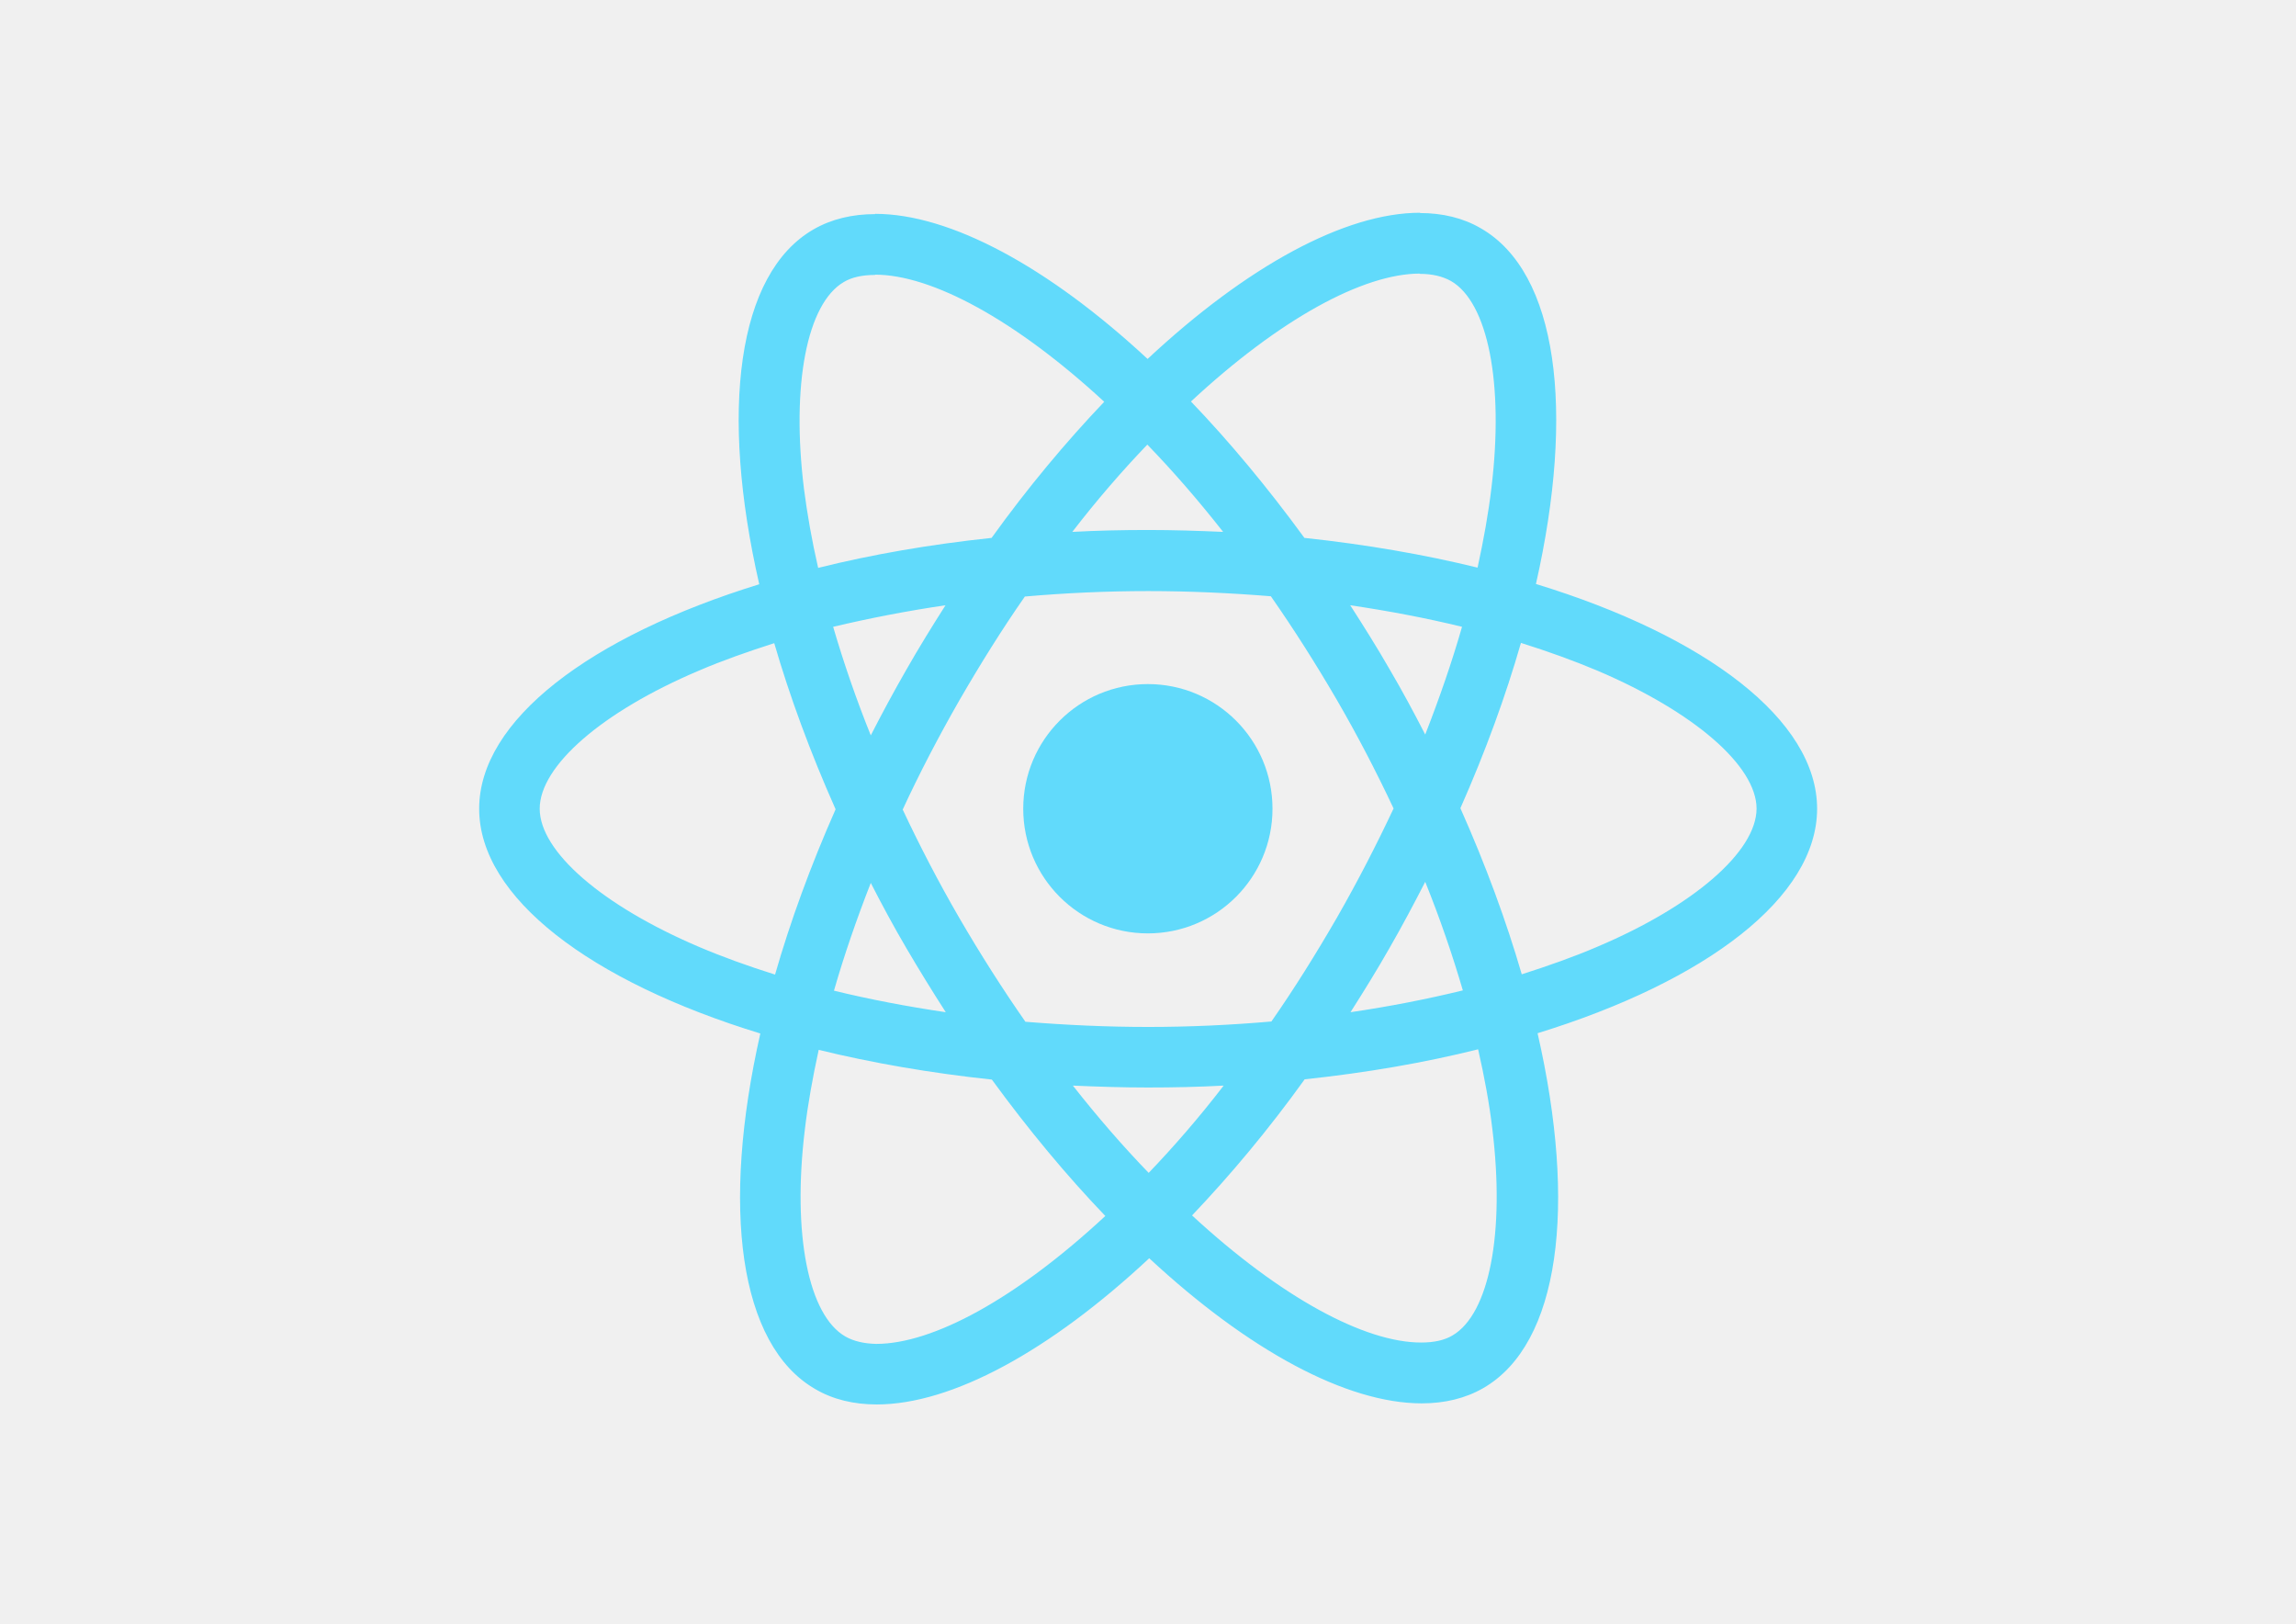
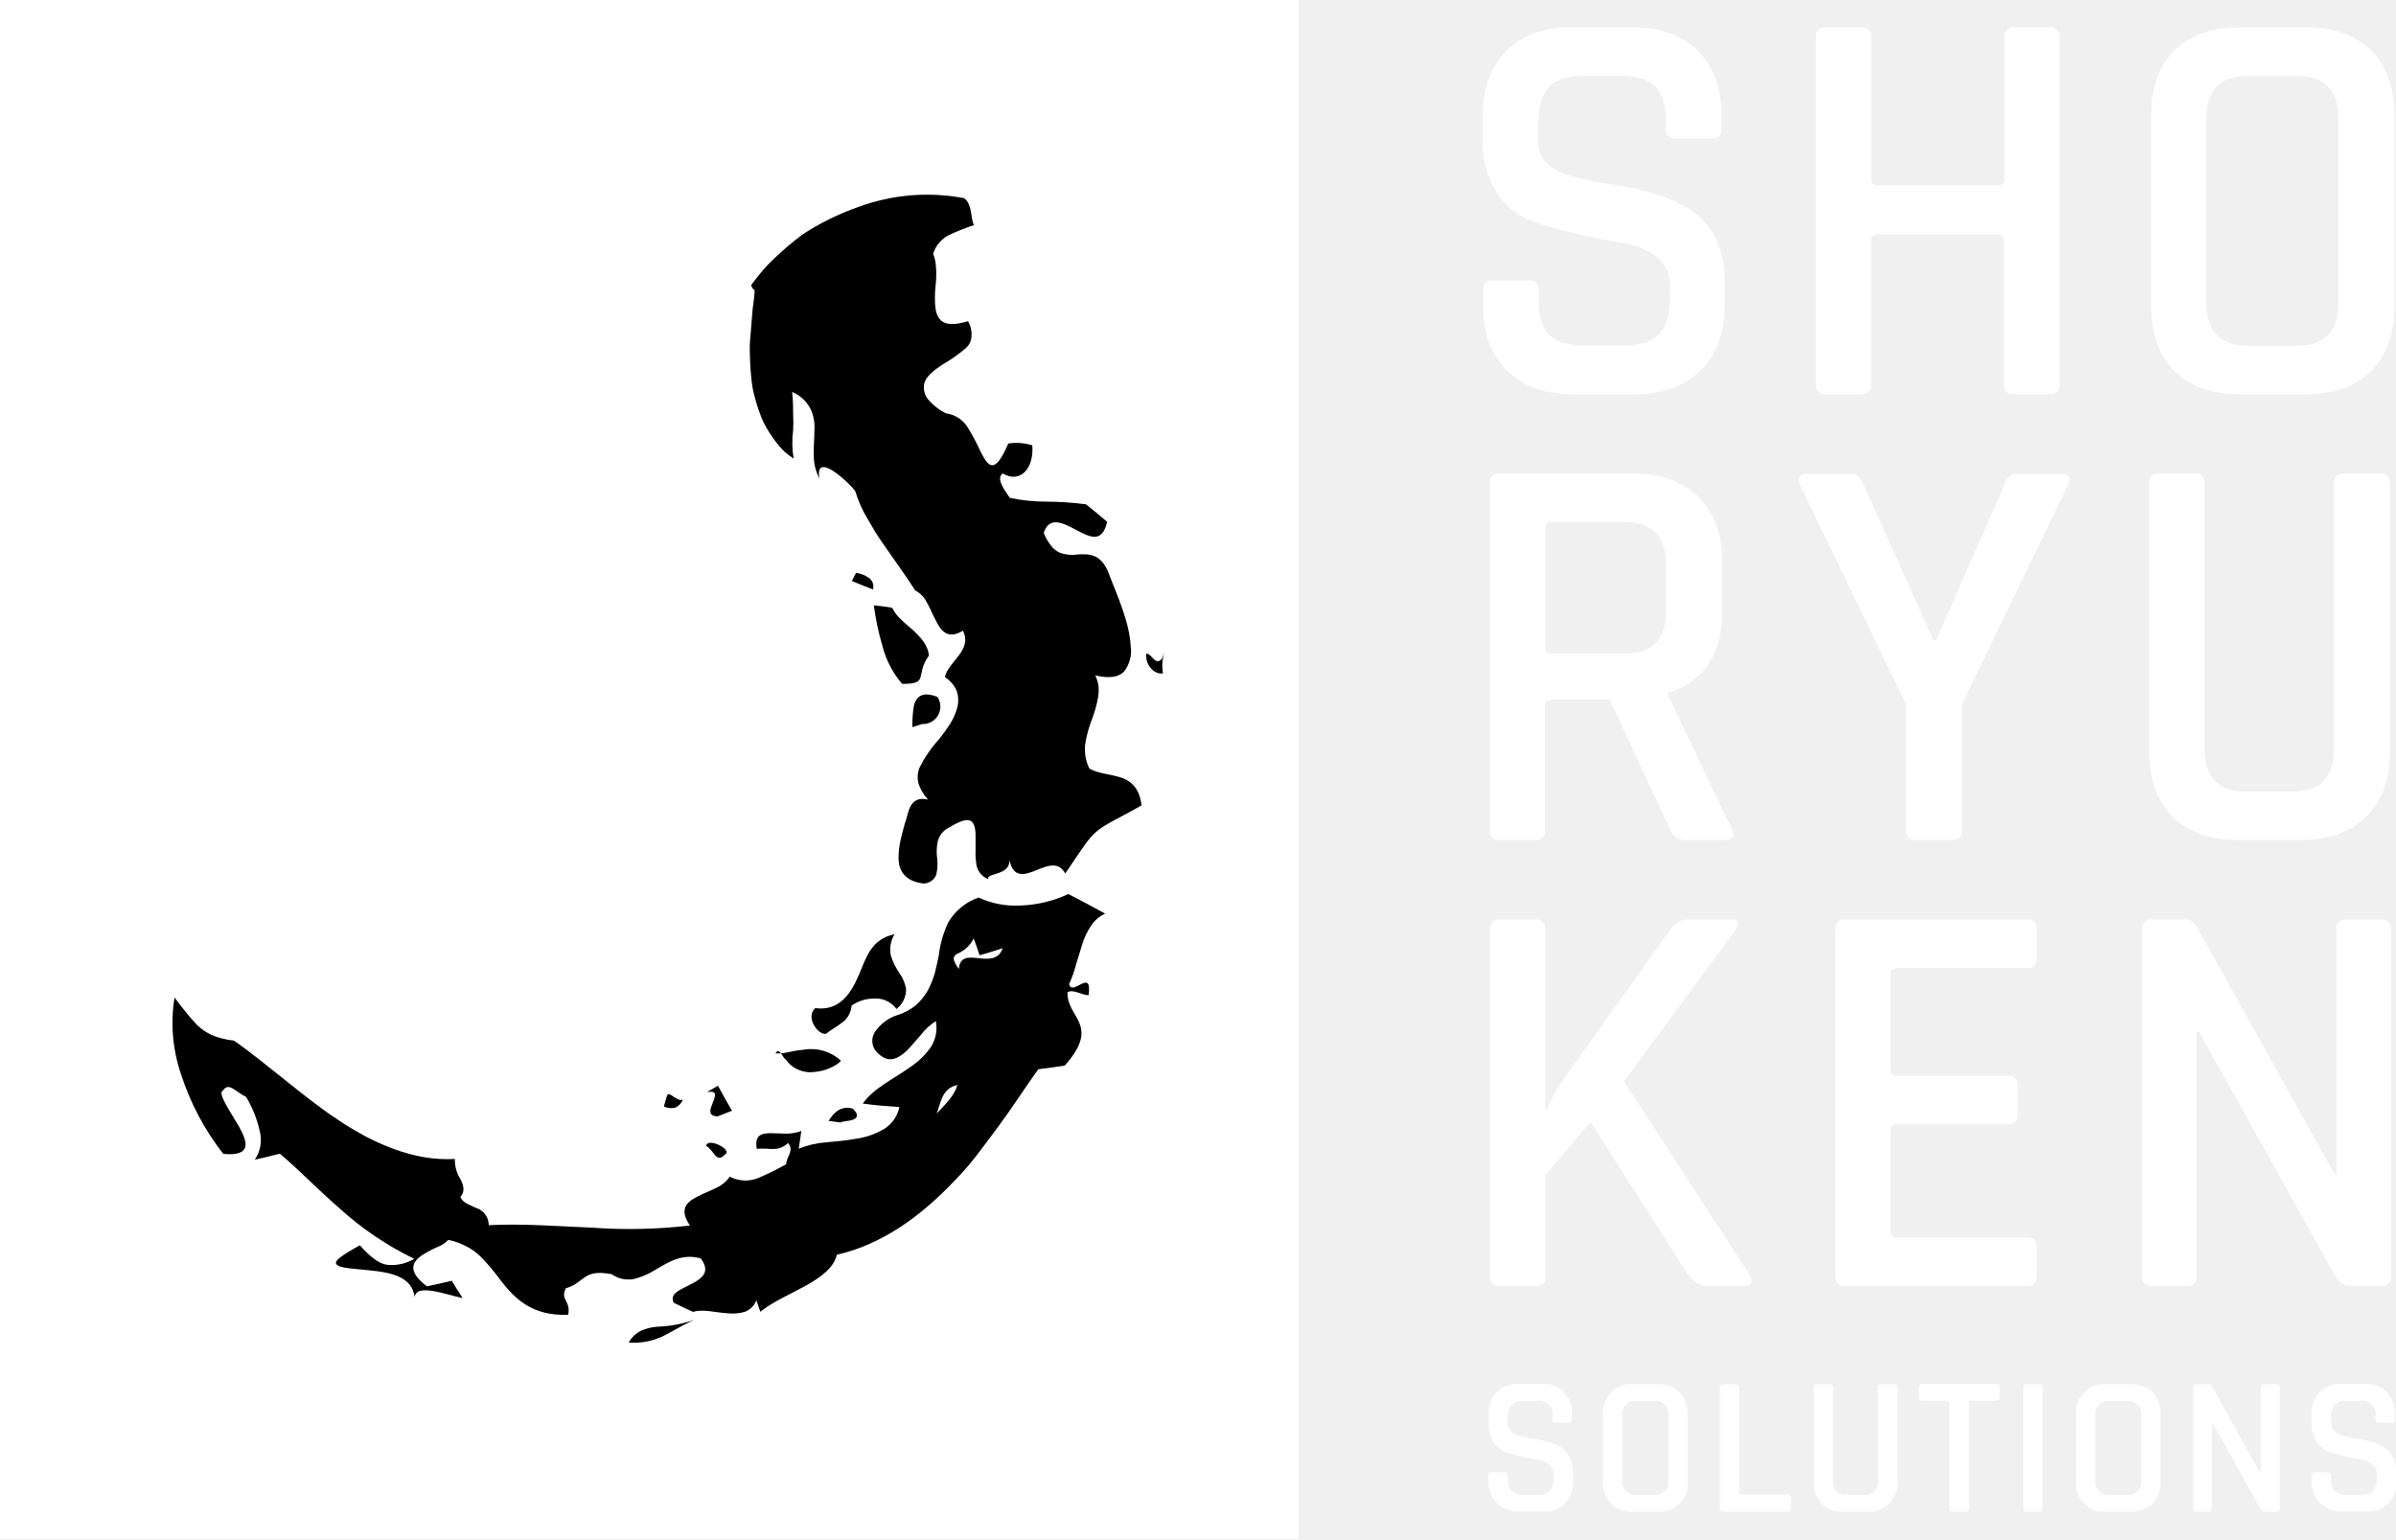
- <svg xmlns="http://www.w3.org/2000/svg" viewBox="0 0 841.9 595.3">
-   <g fill="#61DAFB">
-     <path d="M666.3 296.5c0-32.5-40.7-63.3-103.1-82.4 14.4-63.6 8-114.2-20.2-130.4-6.5-3.8-14.1-5.6-22.4-5.6v22.3c4.6 0 8.3.9 11.4 2.6 13.6 7.8 19.5 37.5 14.9 75.7-1.1 9.4-2.9 19.3-5.1 29.4-19.6-4.8-41-8.5-63.5-10.9-13.5-18.5-27.5-35.3-41.6-50 32.6-30.3 63.2-46.9 84-46.9V78c-27.5 0-63.5 19.6-99.9 53.6-36.4-33.8-72.4-53.2-99.9-53.2v22.3c20.7 0 51.4 16.5 84 46.6-14 14.7-28 31.4-41.3 49.9-22.6 2.4-44 6.1-63.6 11-2.3-10-4-19.7-5.2-29-4.7-38.2 1.1-67.9 14.6-75.8 3-1.8 6.9-2.6 11.5-2.6V78.5c-8.4 0-16 1.8-22.6 5.6-28.1 16.2-34.4 66.7-19.9 130.1-62.2 19.2-102.7 49.9-102.7 82.3 0 32.5 40.7 63.3 103.1 82.4-14.4 63.6-8 114.2 20.2 130.4 6.5 3.8 14.1 5.6 22.5 5.6 27.5 0 63.5-19.6 99.9-53.6 36.4 33.8 72.4 53.2 99.9 53.2 8.4 0 16-1.8 22.6-5.6 28.1-16.2 34.4-66.7 19.9-130.1 62-19.1 102.5-49.9 102.5-82.3zm-130.2-66.7c-3.7 12.9-8.3 26.2-13.5 39.5-4.1-8-8.4-16-13.1-24-4.6-8-9.5-15.8-14.4-23.4 14.2 2.1 27.9 4.7 41 7.9zm-45.8 106.5c-7.8 13.5-15.8 26.3-24.1 38.2-14.9 1.3-30 2-45.2 2-15.1 0-30.2-.7-45-1.9-8.3-11.9-16.4-24.6-24.2-38-7.6-13.1-14.5-26.4-20.8-39.8 6.2-13.4 13.2-26.8 20.7-39.9 7.8-13.5 15.8-26.3 24.1-38.2 14.9-1.3 30-2 45.2-2 15.1 0 30.2.7 45 1.9 8.3 11.9 16.4 24.6 24.2 38 7.6 13.1 14.5 26.4 20.8 39.8-6.3 13.4-13.2 26.8-20.7 39.9zm32.3-13c5.4 13.4 10 26.8 13.8 39.8-13.1 3.2-26.9 5.9-41.2 8 4.9-7.7 9.8-15.6 14.4-23.7 4.6-8 8.9-16.1 13-24.1zM421.2 430c-9.3-9.6-18.6-20.3-27.8-32 9 .4 18.2.7 27.5.7 9.4 0 18.7-.2 27.8-.7-9 11.7-18.3 22.4-27.5 32zm-74.4-58.9c-14.2-2.1-27.9-4.7-41-7.9 3.7-12.9 8.3-26.2 13.5-39.5 4.1 8 8.4 16 13.1 24 4.7 8 9.5 15.8 14.4 23.4zM420.7 163c9.3 9.6 18.6 20.3 27.8 32-9-.4-18.2-.7-27.5-.7-9.4 0-18.7.2-27.8.7 9-11.7 18.3-22.4 27.5-32zm-74 58.9c-4.9 7.7-9.8 15.6-14.4 23.7-4.6 8-8.9 16-13 24-5.4-13.4-10-26.8-13.8-39.8 13.1-3.1 26.9-5.8 41.2-7.9zm-90.5 125.2c-35.4-15.1-58.3-34.9-58.3-50.6 0-15.7 22.9-35.6 58.3-50.6 8.6-3.7 18-7 27.7-10.1 5.7 19.6 13.2 40 22.5 60.9-9.2 20.8-16.6 41.1-22.2 60.6-9.9-3.1-19.3-6.5-28-10.2zM310 490c-13.6-7.8-19.5-37.5-14.9-75.7 1.1-9.4 2.9-19.3 5.1-29.4 19.6 4.8 41 8.5 63.5 10.9 13.5 18.5 27.5 35.3 41.6 50-32.6 30.3-63.2 46.9-84 46.9-4.5-.1-8.3-1-11.3-2.7zm237.2-76.2c4.7 38.2-1.1 67.9-14.6 75.8-3 1.8-6.9 2.6-11.5 2.6-20.7 0-51.4-16.5-84-46.6 14-14.7 28-31.4 41.3-49.9 22.6-2.4 44-6.1 63.6-11 2.3 10.1 4.1 19.8 5.2 29.1zm38.5-66.7c-8.6 3.7-18 7-27.7 10.1-5.7-19.6-13.2-40-22.5-60.9 9.2-20.8 16.6-41.1 22.2-60.6 9.9 3.1 19.3 6.5 28.1 10.2 35.4 15.1 58.3 34.9 58.3 50.6-.1 15.7-23 35.6-58.4 50.6zM320.8 78.4z" />
-     <circle cx="420.9" cy="296.5" r="45.7" />
-     <path d="M520.5 78.1z" />
+ <svg xmlns="http://www.w3.org/2000/svg" viewBox="0 0 340.33 218.65">
+   <defs>
+     <style>.cls-1{fill:#fff;}</style>
+   </defs>
+   <g id="Layer_2" data-name="Layer 2">
+     <g id="Content">
+       <g id="Final">
+         <g id="With_Title" data-name="With Title">
+           <g id="Black_BG" data-name="Black BG">
+             <g id="Components">
+               <path class="cls-1" d="M210.66,43.33v-2.1A1.22,1.22,0,0,1,212,39.85h5.18a1.22,1.22,0,0,1,1.38,1.38v1.45q0,3.41,1.5,4.9t5,1.5h5.59q3.48,0,5-1.58c1-1,1.54-2.76,1.54-5.14V40.5a4.83,4.83,0,0,0-2-4.09,10.53,10.53,0,0,0-4.89-1.94q-2.93-.45-6.4-1.26a56.8,56.8,0,0,1-6.39-1.86,9.94,9.94,0,0,1-4.9-4,12.89,12.89,0,0,1-2-7.45v-3.4c0-3.93,1.12-7,3.36-9.27s5.33-3.36,9.27-3.36h8.59c4,0,7.11,1.13,9.35,3.36s3.36,5.34,3.36,9.27v1.79a1.22,1.22,0,0,1-1.38,1.37H238a1.22,1.22,0,0,1-1.38-1.37V17.26q0-3.48-1.5-5t-5-1.49h-5.11q-3.48,0-5,1.57c-1,1.06-1.5,2.85-1.5,5.39v2.51c0,2.43,1.75,4.07,5.26,4.94q2.35.57,5.14,1a42.94,42.94,0,0,1,5.63,1.21,23.59,23.59,0,0,1,5.18,2.15,9.89,9.89,0,0,1,3.8,4,13.66,13.66,0,0,1,1.46,6.59v3.16q0,5.91-3.36,9.27T232.44,56h-9.07q-5.91,0-9.31-3.36T210.66,43.33Z" />
+               <path class="cls-1" d="M264.42,56h-5.1a1.22,1.22,0,0,1-1.38-1.37V5.28a1.22,1.22,0,0,1,1.38-1.38h5.1a1.22,1.22,0,0,1,1.38,1.38V25.52c0,.54.32.81,1,.81h17.08a.72.72,0,0,0,.81-.81V5.28A1.22,1.22,0,0,1,286,3.9h5.18a1.21,1.21,0,0,1,1.37,1.38V54.59A1.21,1.21,0,0,1,291.22,56H286a1.22,1.22,0,0,1-1.38-1.37V34.1a.72.72,0,0,0-.81-.81H266.77c-.65,0-1,.27-1,.81V54.59A1.22,1.22,0,0,1,264.42,56Z" />
+               <path class="cls-1" d="M327.49,56H318.1q-6,0-9.27-3.32t-3.28-9.23v-27q0-6,3.28-9.27T318.1,3.9h9.39q6,0,9.31,3.28t3.32,9.27v27q0,5.91-3.32,9.23T327.49,56Zm-8.26-6.88h7q5.91,0,5.91-6V16.78c0-4-2-6-5.91-6h-7c-3.89,0-5.83,2-5.83,6V43.09Q313.4,49.08,319.23,49.08Z" />
+               <path class="cls-1" d="M218.11,119.32H213a1.21,1.21,0,0,1-1.37-1.37V68.64A1.21,1.21,0,0,1,213,67.26h19c3.94,0,7,1.13,9.27,3.36s3.36,5.34,3.36,9.27v6.8q0,9.32-7.69,11.74v.33l9,18.94q.88,1.62-1,1.62h-5A2.41,2.41,0,0,1,237.3,118l-8.66-18.63h-8.18c-.65,0-1,.28-1,.81V118A1.22,1.22,0,0,1,218.11,119.32Zm2.27-26.47h10.28q6,0,6-5.91v-6.8c0-4-2-6-6-6H220.38c-.6,0-.89.27-.89.81V92C219.49,92.58,219.78,92.85,220.38,92.85Z" />
+               <path class="cls-1" d="M277.29,119.32h-5.18a1.22,1.22,0,0,1-1.38-1.37v-17.9L255.6,68.72a.91.91,0,0,1,0-1,1.07,1.07,0,0,1,.89-.41H263q1.05,0,1.62,1.38l10,22.26H275l9.79-22.26q.49-1.38,1.62-1.38h6.48a1.06,1.06,0,0,1,.93.41,1,1,0,0,1,0,1l-15.14,31.33V118A1.22,1.22,0,0,1,277.29,119.32Z" />
+               <path class="cls-1" d="M332.91,67.26H338c1,0,1.46.44,1.46,1.3v38.21q0,5.91-3.36,9.23t-9.27,3.32h-9q-5.91,0-9.23-3.32t-3.32-9.23V68.64a1.22,1.22,0,0,1,1.38-1.38h5.1a1.22,1.22,0,0,1,1.38,1.38v37.81q0,6,5.83,6h6.64c3.93,0,5.91-2,5.91-6V68.64A1.21,1.21,0,0,1,332.91,67.26Z" />
+               <path class="cls-1" d="M218.11,182.68H213a1.21,1.21,0,0,1-1.37-1.37V132a1.21,1.21,0,0,1,1.37-1.37h5.1a1.21,1.21,0,0,1,1.38,1.37v25.67h.24a17.7,17.7,0,0,1,2.11-4L237.3,132a2.88,2.88,0,0,1,2.59-1.37h6c1.14,0,1.32.51.57,1.53l-15.79,21.46,17.81,27.44c.65,1.08.33,1.62-1,1.62H243a3.39,3.39,0,0,1-3.08-1.37l-14-21.94-6.39,7.53v14.41A1.22,1.22,0,0,1,218.11,182.68Z" />
+               <path class="cls-1" d="M288,182.68H262.07a1.21,1.21,0,0,1-1.37-1.37V132a1.21,1.21,0,0,1,1.37-1.37H288c.86,0,1.29.45,1.29,1.37v4.13q0,1.38-1.29,1.38H269.52c-.65,0-1,.27-1,.81V152c0,.54.32.81,1,.81h15.63c1,0,1.45.46,1.45,1.37v4.13c0,.92-.48,1.38-1.45,1.38H269.52c-.65,0-1,.27-1,.81v14.41c0,.59.32.89,1,.89H288q1.29,0,1.29,1.38v4.13C289.27,182.22,288.84,182.68,288,182.68Z" />
+               <path class="cls-1" d="M310.65,182.68h-5a1.22,1.22,0,0,1-1.38-1.37V132a1.21,1.21,0,0,1,1.38-1.37h4.53a1.83,1.83,0,0,1,1.78.89l19.6,35.21h.32V132a1.21,1.21,0,0,1,1.38-1.37h5a1.21,1.21,0,0,1,1.37,1.37v49.31a1.21,1.21,0,0,1-1.37,1.37h-4.38a2.41,2.41,0,0,1-2.1-1.29l-19.43-34.82H312v34.74A1.21,1.21,0,0,1,310.65,182.68Z" />
+               <path class="cls-1" d="M211.42,210.36v-.74a.42.42,0,0,1,.47-.48h1.81a.42.42,0,0,1,.48.48v.51a2.31,2.31,0,0,0,.52,1.7,2.36,2.36,0,0,0,1.73.52h1.94a2.4,2.4,0,0,0,1.75-.54,2.55,2.55,0,0,0,.53-1.79v-.65A1.67,1.67,0,0,0,220,208a3.76,3.76,0,0,0-1.7-.68c-.68-.1-1.42-.25-2.23-.43a21.09,21.09,0,0,1-2.22-.65,3.48,3.48,0,0,1-1.7-1.38,4.52,4.52,0,0,1-.69-2.59V201a4,4,0,0,1,4.39-4.39h3a4,4,0,0,1,4.42,4.39v.62a.42.42,0,0,1-.47.48h-1.81a.42.42,0,0,1-.48-.48v-.36A1.92,1.92,0,0,0,218.2,199h-1.77a2.31,2.31,0,0,0-1.73.55,2.69,2.69,0,0,0-.52,1.88v.87c0,.84.6,1.42,1.83,1.72.54.13,1.14.24,1.78.34a14,14,0,0,1,2,.42,8.09,8.09,0,0,1,1.8.74,3.43,3.43,0,0,1,1.33,1.41,4.92,4.92,0,0,1,.5,2.3v1.1a4,4,0,0,1-4.39,4.39h-3.15a4.41,4.41,0,0,1-3.24-1.17A4.31,4.31,0,0,1,211.42,210.36Z" />
+               <path class="cls-1" d="M235.32,214.75h-3.26a4,4,0,0,1-4.37-4.37V201a4,4,0,0,1,4.37-4.37h3.26a4.41,4.41,0,0,1,3.24,1.14,4.34,4.34,0,0,1,1.16,3.23v9.37a4,4,0,0,1-4.4,4.37Zm-2.87-2.4h2.45a1.83,1.83,0,0,0,2.06-2.08v-9.15A1.84,1.84,0,0,0,234.9,199h-2.45a1.82,1.82,0,0,0-2,2.09v9.15A1.82,1.82,0,0,0,232.45,212.35Z" />
+               <path class="cls-1" d="M253.91,214.75h-9.13a.42.42,0,0,1-.47-.48V197.12a.42.42,0,0,1,.47-.48h1.78a.42.42,0,0,1,.48.48V212c0,.18.11.28.34.28h6.53q.48,0,.48.51v1.46A.42.42,0,0,1,253.91,214.75Z" />
+               <path class="cls-1" d="M267.23,196.64H269q.51,0,.51.45v13.29a4.31,4.31,0,0,1-1.17,3.21,4.38,4.38,0,0,1-3.22,1.16H262a4,4,0,0,1-4.36-4.37V197.12a.42.42,0,0,1,.47-.48h1.78a.42.42,0,0,1,.48.48v13.15a1.81,1.81,0,0,0,2,2.08h2.31a1.83,1.83,0,0,0,2.06-2.08V197.12A.42.42,0,0,1,267.23,196.64Z" />
+               <path class="cls-1" d="M279.2,214.75h-1.78q-.51,0-.51-.48v-15c0-.19-.09-.29-.28-.29h-3.54c-.34,0-.51-.15-.51-.47v-1.44q0-.48.51-.48h10.44q.51,0,.51.48v1.44c0,.32-.17.47-.51.47H280c-.2,0-.31.1-.31.29v15A.42.42,0,0,1,279.2,214.75Z" />
+               <path class="cls-1" d="M290.12,197.12v17.15a.42.42,0,0,1-.48.48h-1.77a.42.42,0,0,1-.48-.48V197.12a.42.42,0,0,1,.48-.48h1.77A.42.42,0,0,1,290.12,197.12Z" />
+               <path class="cls-1" d="M302.51,214.75h-3.27a4,4,0,0,1-4.36-4.37V201a4,4,0,0,1,4.36-4.37h3.27a4.41,4.41,0,0,1,3.24,1.14A4.34,4.34,0,0,1,306.9,201v9.37a4.34,4.34,0,0,1-1.15,3.21A4.38,4.38,0,0,1,302.51,214.75Zm-2.87-2.4h2.45a1.83,1.83,0,0,0,2.06-2.08v-9.15a1.84,1.84,0,0,0-2.06-2.09h-2.45a1.82,1.82,0,0,0-2,2.09v9.15A1.82,1.82,0,0,0,299.64,212.35Z" />
+               <path class="cls-1" d="M313.72,214.75H312a.42.42,0,0,1-.48-.48V197.12a.42.42,0,0,1,.48-.48h1.58a.63.63,0,0,1,.62.31L321,209.2h.12V197.12a.42.42,0,0,1,.48-.48h1.74a.42.42,0,0,1,.48.48v17.15a.42.42,0,0,1-.48.48H321.8a.84.84,0,0,1-.73-.45l-6.76-12.11h-.11v12.08A.42.42,0,0,1,313.72,214.75Z" />
+               <path class="cls-1" d="M328.36,210.36v-.74a.42.42,0,0,1,.48-.48h1.8a.42.42,0,0,1,.48.48v.51a2.31,2.31,0,0,0,.52,1.7,2.39,2.39,0,0,0,1.73.52h1.95a2.37,2.37,0,0,0,1.74-.54,2.5,2.5,0,0,0,.54-1.79v-.65a1.67,1.67,0,0,0-.69-1.42,3.76,3.76,0,0,0-1.71-.68c-.67-.1-1.41-.25-2.22-.43a20.41,20.41,0,0,1-2.22-.65,3.55,3.55,0,0,1-1.71-1.38,4.52,4.52,0,0,1-.69-2.59V201a4,4,0,0,1,4.39-4.39h3a4.05,4.05,0,0,1,4.42,4.39v.62a.42.42,0,0,1-.48.48h-1.8a.42.42,0,0,1-.48-.48v-.36a1.92,1.92,0,0,0-2.25-2.26h-1.78a2.34,2.34,0,0,0-1.73.55,2.69,2.69,0,0,0-.52,1.88v.87c0,.84.61,1.42,1.83,1.72.55.13,1.14.24,1.79.34a14,14,0,0,1,2,.42,8.5,8.5,0,0,1,1.8.74,3.47,3.47,0,0,1,1.32,1.41,4.8,4.8,0,0,1,.51,2.3v1.1a4,4,0,0,1-4.39,4.39h-3.16a4.41,4.41,0,0,1-3.24-1.17A4.35,4.35,0,0,1,328.36,210.36Z" />
+               <rect class="cls-1" width="184.4" height="218.65" />
+               <path class="cls-1" d="M31.21,138.21A62.51,62.51,0,0,0,140.78,78c-8.32-15.13-21.31-22-10-52.27" />
+               <path d="M133.15,99a2.47,2.47,0,0,1-2.17,3.85l-1.38.44a15.41,15.41,0,0,1,.24-3.19C130.18,99,131,98.14,133.15,99Z" />
+               <path class="cls-1" d="M143.26,96.65c-.52,1.68-1.34.62-2.24.54-.05-.68-.16-1.36-.24-2C141.73,94.26,142.77,95.83,143.26,96.65Z" />
+               <path d="M165.05,93.57l.39-1a5.92,5.92,0,0,0-.25,3.08c-1.14.23-2.58-1.11-2.36-2.83C163.75,93,164.09,94.65,165.05,93.57Z" />
+               <path d="M139,127.5a12.48,12.48,0,0,0,6,1.13,17.34,17.34,0,0,0,6.75-1.63c1.76.9,3.49,1.83,5.23,2.79a4.56,4.56,0,0,0-2,1.71,9.73,9.73,0,0,0-1.22,2.53c-.3.95-.61,1.94-.9,2.93a17.76,17.76,0,0,1-1,2.83c.43,1.88,3.3-2.44,2.77,1.58-1,0-2.13-.89-3-.43-.05,1.86,1.06,2.92,1.66,4.32s.6,3.15-2.05,6.11c-1.27.2-2.52.37-3.76.52-1.9,2.63-3.66,5.42-5.66,8.11-1,1.38-2,2.67-3,4s-2.15,2.62-3.34,3.83c-4.64,4.91-10.26,9-16.62,10.41-.39,1.81-2.24,3.2-4.43,4.41s-4.69,2.27-6.43,3.7l-.56-1.64a2.8,2.8,0,0,1-1.65,1.64,6.13,6.13,0,0,1-2.41.21c-1.72-.09-3.55-.65-4.93-.2-.93-.4-1.86-.87-2.76-1.3-.65-1.38,1.08-1.89,2.56-2.68s2.73-1.71,1.28-3.62c-2.67-.73-4.54.51-6.49,1.65a10.5,10.5,0,0,1-3,1.28,4.17,4.17,0,0,1-3.17-.69c-4.2-.77-3.75,1.23-6.5,2-.84,1.7.75,1.76.33,3.77-5.17.2-7.58-2.33-9.52-4.8a29.67,29.67,0,0,0-3-3.55,8.28,8.28,0,0,0-1.93-1.37,9.63,9.63,0,0,0-2.58-.92,4,4,0,0,1-1.51,1,17.59,17.59,0,0,0-2.26,1.21c-1.36.95-2.07,2.26.74,4.39,1.2-.25,2.38-.51,3.54-.79.49.84,1,1.64,1.54,2.46-2.42-.51-6.64-2.15-6.82-.11-.46-3.63-4.85-3.64-8.08-4-1.61-.13-2.89-.31-3.08-.77s.74-1.16,3.37-2.62c1.48,1.62,2.57,2.51,3.73,2.75a6.19,6.19,0,0,0,4-.83,44.7,44.7,0,0,1-10.67-7.22c-3.07-2.67-5.68-5.4-8.42-7.72-1.17.31-2.36.61-3.56.86a5,5,0,0,0,.66-4.23,15.8,15.8,0,0,0-1.9-4.7c-1.41-.63-2.47-2.18-3.26-.91-.87.3.93,2.87,2.23,5.08.62,1.14,1.11,2.19.92,2.93s-1,1.21-3.13,1a36.62,36.62,0,0,1-6-11.32,22.51,22.51,0,0,1-.92-10.89,46.73,46.73,0,0,0,3.12,3.83A7.88,7.88,0,0,0,30,147a10.93,10.93,0,0,0,3.23.82c2.63,1.84,5,3.82,7.4,5.72s4.78,3.83,7.33,5.5c1.24.87,2.57,1.61,3.88,2.35a34,34,0,0,0,4.1,1.83,25.44,25.44,0,0,0,4.27,1.16,20.22,20.22,0,0,0,4.4.26,5,5,0,0,0,.79,2.85c.42.88.72,1.7,0,2.54.3.83,1.29,1.11,2.2,1.55a2.56,2.56,0,0,1,1.82,2.46c4.92-.24,9.83.15,14.73.36A74.26,74.26,0,0,0,98,174.09c-1.59-2.33-.48-3.34,1.12-4.14.8-.43,1.76-.77,2.6-1.2a4.71,4.71,0,0,0,1.94-1.6,4.8,4.8,0,0,0,4.14.15,37.11,37.11,0,0,0,3.89-1.93c-.09-.92,1.21-1.89.24-3-1.43,1.34-2.5.64-4.43.83-.34-1.92.57-2.18,1.9-2.23.66,0,1.45.06,2.23.07a6,6,0,0,0,2.19-.39c-.11.84-.23,1.68-.37,2.53a13,13,0,0,1,3.81-.9c.7-.08,1.44-.14,2.18-.21s1.46-.19,2.19-.31a10.78,10.78,0,0,0,3.93-1.37,4.8,4.8,0,0,0,2.19-3.13c-1.79-.12-3.49-.24-5.2-.5,1.61-2.25,4.38-3.47,6.71-5.16a10.87,10.87,0,0,0,2.92-2.8,5.06,5.06,0,0,0,.75-3.75,8.38,8.38,0,0,0-2.16,2c-.68.76-1.34,1.57-2,2.24-1.38,1.25-2.74,1.87-4.38,0a2.35,2.35,0,0,1,.16-3.06,6,6,0,0,1,2.83-2,8.14,8.14,0,0,0,2.7-1.42,8.44,8.44,0,0,0,1.7-2.1,13.56,13.56,0,0,0,1-2.46c.23-.86.39-1.72.57-2.56a15.05,15.05,0,0,1,1.34-4.66A8.06,8.06,0,0,1,139,127.5Z" />
+               <path d="M127.06,132.71a4.24,4.24,0,0,0-.53,3,9,9,0,0,0,1.17,2.44,5.45,5.45,0,0,1,1,2.36,3.53,3.53,0,0,1-1.36,2.82,3.65,3.65,0,0,0-3.24-1.48,5.5,5.5,0,0,0-3.14,1,3.26,3.26,0,0,1-1.46,2.5c-.38.29-.77.55-1.15.79a5.92,5.92,0,0,0-1,.71c-1.16.25-3-2.39-1.55-3.64,3.52.46,5.11-2.18,6.2-4.74S123.76,133.41,127.06,132.71Z" />
+               <path class="cls-1" d="M142.42,134.7c-.59,1.71-2.1,1.56-3.49,1.41s-2.59-.25-2.73,1.55c-1-1.4-.87-1.79-.22-2.18a4.43,4.43,0,0,0,2.32-2.18c.29.78.59,1.59.84,2.4C140.23,135.4,141.31,135.06,142.42,134.7Z" />
+               <path d="M119.46,150.69a4.22,4.22,0,0,1-1.53,1,6.32,6.32,0,0,1-2.22.58,4.25,4.25,0,0,1-4.13-1.81c-.38-.11-.89-1.84-1.43-.81a6.83,6.83,0,0,0,1.79-.18,17.91,17.91,0,0,1,2.32-.37A6.2,6.2,0,0,1,119.46,150.69Z" />
+               <path class="cls-1" d="M136,154.13c-.46,1.46-1.47,2.5-2.95,4.05C133.63,156.71,133.78,154.56,136,154.13Z" />
+               <path d="M121.14,157.49c.92.92.63,1.34,0,1.57s-1.49.21-1.75.39l-1.69-.22C118.43,158,119.53,157,121.14,157.49Z" />
+               <path d="M101.91,158.59c-1.49-.09-1-1.08-.64-2s.67-1.73-.86-1.45l1.57-.91c.64,1.19,1.3,2.38,2,3.56Z" />
+               <path d="M97,156.22a2.25,2.25,0,0,1-1,1.1,2.33,2.33,0,0,1-1.7-.15l.45-1.57C95.11,154.93,96,156.51,97,156.22Z" />
+               <path d="M102.92,164.05c-1.18,1.29-1.53-.72-2.62-1.27.11-.64,1.06-.5,1.86-.11S103.59,163.68,102.92,164.05Z" />
+               <path d="M89.3,190.72c.92-1.62,2.34-2.07,4-2.25a18,18,0,0,0,5.37-1c-1.76.77-3,1.59-4.36,2.27A9.66,9.66,0,0,1,89.3,190.72Z" />
+               <path d="M124,83.74a1.52,1.52,0,0,0-.58-1.65,4.13,4.13,0,0,0-1.83-.71L121,82.54C122.1,83,123,83.33,124,83.74Z" />
+               <path d="M128.14,97.15c3.94,0,1.77-1.18,3.79-4-.07-1.45-1.15-2.61-2.26-3.65-.59-.51-1.19-1-1.69-1.51a5.27,5.27,0,0,1-1.25-1.65c-.85-.16-1.75-.26-2.61-.35a37.76,37.76,0,0,0,1.21,5.74A13.35,13.35,0,0,0,128.14,97.15Z" />
+               <path class="cls-1" d="M147,95.05a4.65,4.65,0,0,0-1-4.19c-.83-1.27-2-2.29-2.3-3.19a88.22,88.22,0,0,1,1.69,9.42C146.33,97.21,146.66,95.83,147,95.05Z" />
+               <path d="M107.19,41.2c0,.83-.17,1.67-.27,2.59s-.16,2-.25,3-.2,2-.17,3.16.07,2.25.18,3.39c.06.57.11,1.14.21,1.71s.25,1.14.41,1.7A22.85,22.85,0,0,0,108.45,60a18.3,18.3,0,0,0,1.84,2.88,13.56,13.56,0,0,0,1.12,1.27,14.5,14.5,0,0,0,1.32,1,13.26,13.26,0,0,1-.07-4.05,18,18,0,0,0,0-2.15c0-.86,0-1.92-.14-3.28a5.18,5.18,0,0,1,2.63,2.47,6.08,6.08,0,0,1,.53,3c0,1.15-.13,2.29-.09,3.47A7,7,0,0,0,116.4,68c-.7-3.69,3.36-.31,5.06,1.72a19.41,19.41,0,0,0,.74,2c.28.64.6,1.27,1,1.92s.75,1.33,1.12,1.92.81,1.25,1.23,1.85c1.63,2.37,3.22,4.52,4.45,6.47a3.68,3.68,0,0,1,1.62,1.65c.48.78.82,1.73,1.26,2.53.79,1.63,1.79,2.83,3.89,1.53,1.41,2.81-2.07,4.33-2.56,6.6a4.3,4.3,0,0,1,1.7,2,4.16,4.16,0,0,1,.08,2.27,9.12,9.12,0,0,1-1,2.32,26.18,26.18,0,0,1-1.61,2.23,17.66,17.66,0,0,0-2.81,4.12,3.76,3.76,0,0,0-.14,2.08,6.21,6.21,0,0,0,1.39,2.38c-2.83-.7-2.78,2.26-3.28,3.33-.17.6-.38,1.41-.59,2.27a12,12,0,0,0-.32,2.66c0,1.71.78,3.33,3.56,3.66a2,2,0,0,0,1.79-1.22,6.65,6.65,0,0,0,.14-2.31,7.27,7.27,0,0,1,.08-2.47,3,3,0,0,1,1.69-2c1.65-1,2.56-1.21,3.07-.84s.64,1.3.61,2.39c0,.55,0,1.15,0,1.73a8.83,8.83,0,0,0,.08,1.72,2.67,2.67,0,0,0,1.77,2.39c-.6-1,3.68-.33,2.86-3.36.38,3,1.8,2.88,3.46,2.26s3.49-1.69,4.57.28c2.28-3.31,3.23-5,4.59-6.08s3-1.73,6.25-3.6c-.32-2.59-1.61-3.55-3.1-4s-3.15-.54-4.31-1.22a6.2,6.2,0,0,1-.6-3.47,17,17,0,0,1,.87-3.29,17.2,17.2,0,0,0,.95-3.29,6.89,6.89,0,0,0,.08-1.63,4.92,4.92,0,0,0-.47-1.56c2,.48,3.32.25,4.09-.54a4.73,4.73,0,0,0,.93-3.7c-.13-3.18-1.9-7.14-2.9-9.71-1.13-3.42-2.93-3.32-4.7-3.22a5,5,0,0,1-2.55-.3,3.1,3.1,0,0,1-1.13-.93,6.79,6.79,0,0,1-1.06-1.85c.81-2.41,2.69-1.42,4.6-.42s3.7,2,4.41-1.15c-1-.86-2-1.67-3-2.48a44.26,44.26,0,0,0-5.67-.38,25.23,25.23,0,0,1-5.16-.54c-.79-1.17-2-2.77-1-3.46,2.51,1.48,4.46-.74,4.2-4a7.7,7.7,0,0,0-3.41-.26c-1.92,4.45-2.79,3.4-3.92,1.19a31.43,31.43,0,0,0-1.84-3.47,4.29,4.29,0,0,0-3.08-2,7.84,7.84,0,0,1-2.62-2.07,2.7,2.7,0,0,1-.52-1.92c.13-1.16,1.35-2.09,2.58-2.91a21.65,21.65,0,0,0,3.46-2.45,2.3,2.3,0,0,0,.71-1.5,3.83,3.83,0,0,0-.49-2.24c-1.77.51-2.89.53-3.62.06s-1-1.4-1.06-2.52a17.62,17.62,0,0,1,0-1.8c.06-.63.13-1.27.16-1.91a10.9,10.9,0,0,0-.06-1.82,5,5,0,0,0-.38-1.59,4.52,4.52,0,0,1,2.19-2.63,30.43,30.43,0,0,1,3.61-1.44c-.5-.94-.21-3-1.4-3.83a28.24,28.24,0,0,0-15,1.24A36.9,36.9,0,0,0,114,33.3a44.24,44.24,0,0,0-3.76,3.17,21.73,21.73,0,0,0-1.84,1.87c-.58.69-1.15,1.42-1.72,2.17C106.84,40.88,107,41.19,107.19,41.2Z" />
+             </g>
+           </g>
+         </g>
+       </g>
+     </g>
  </g>
</svg>
